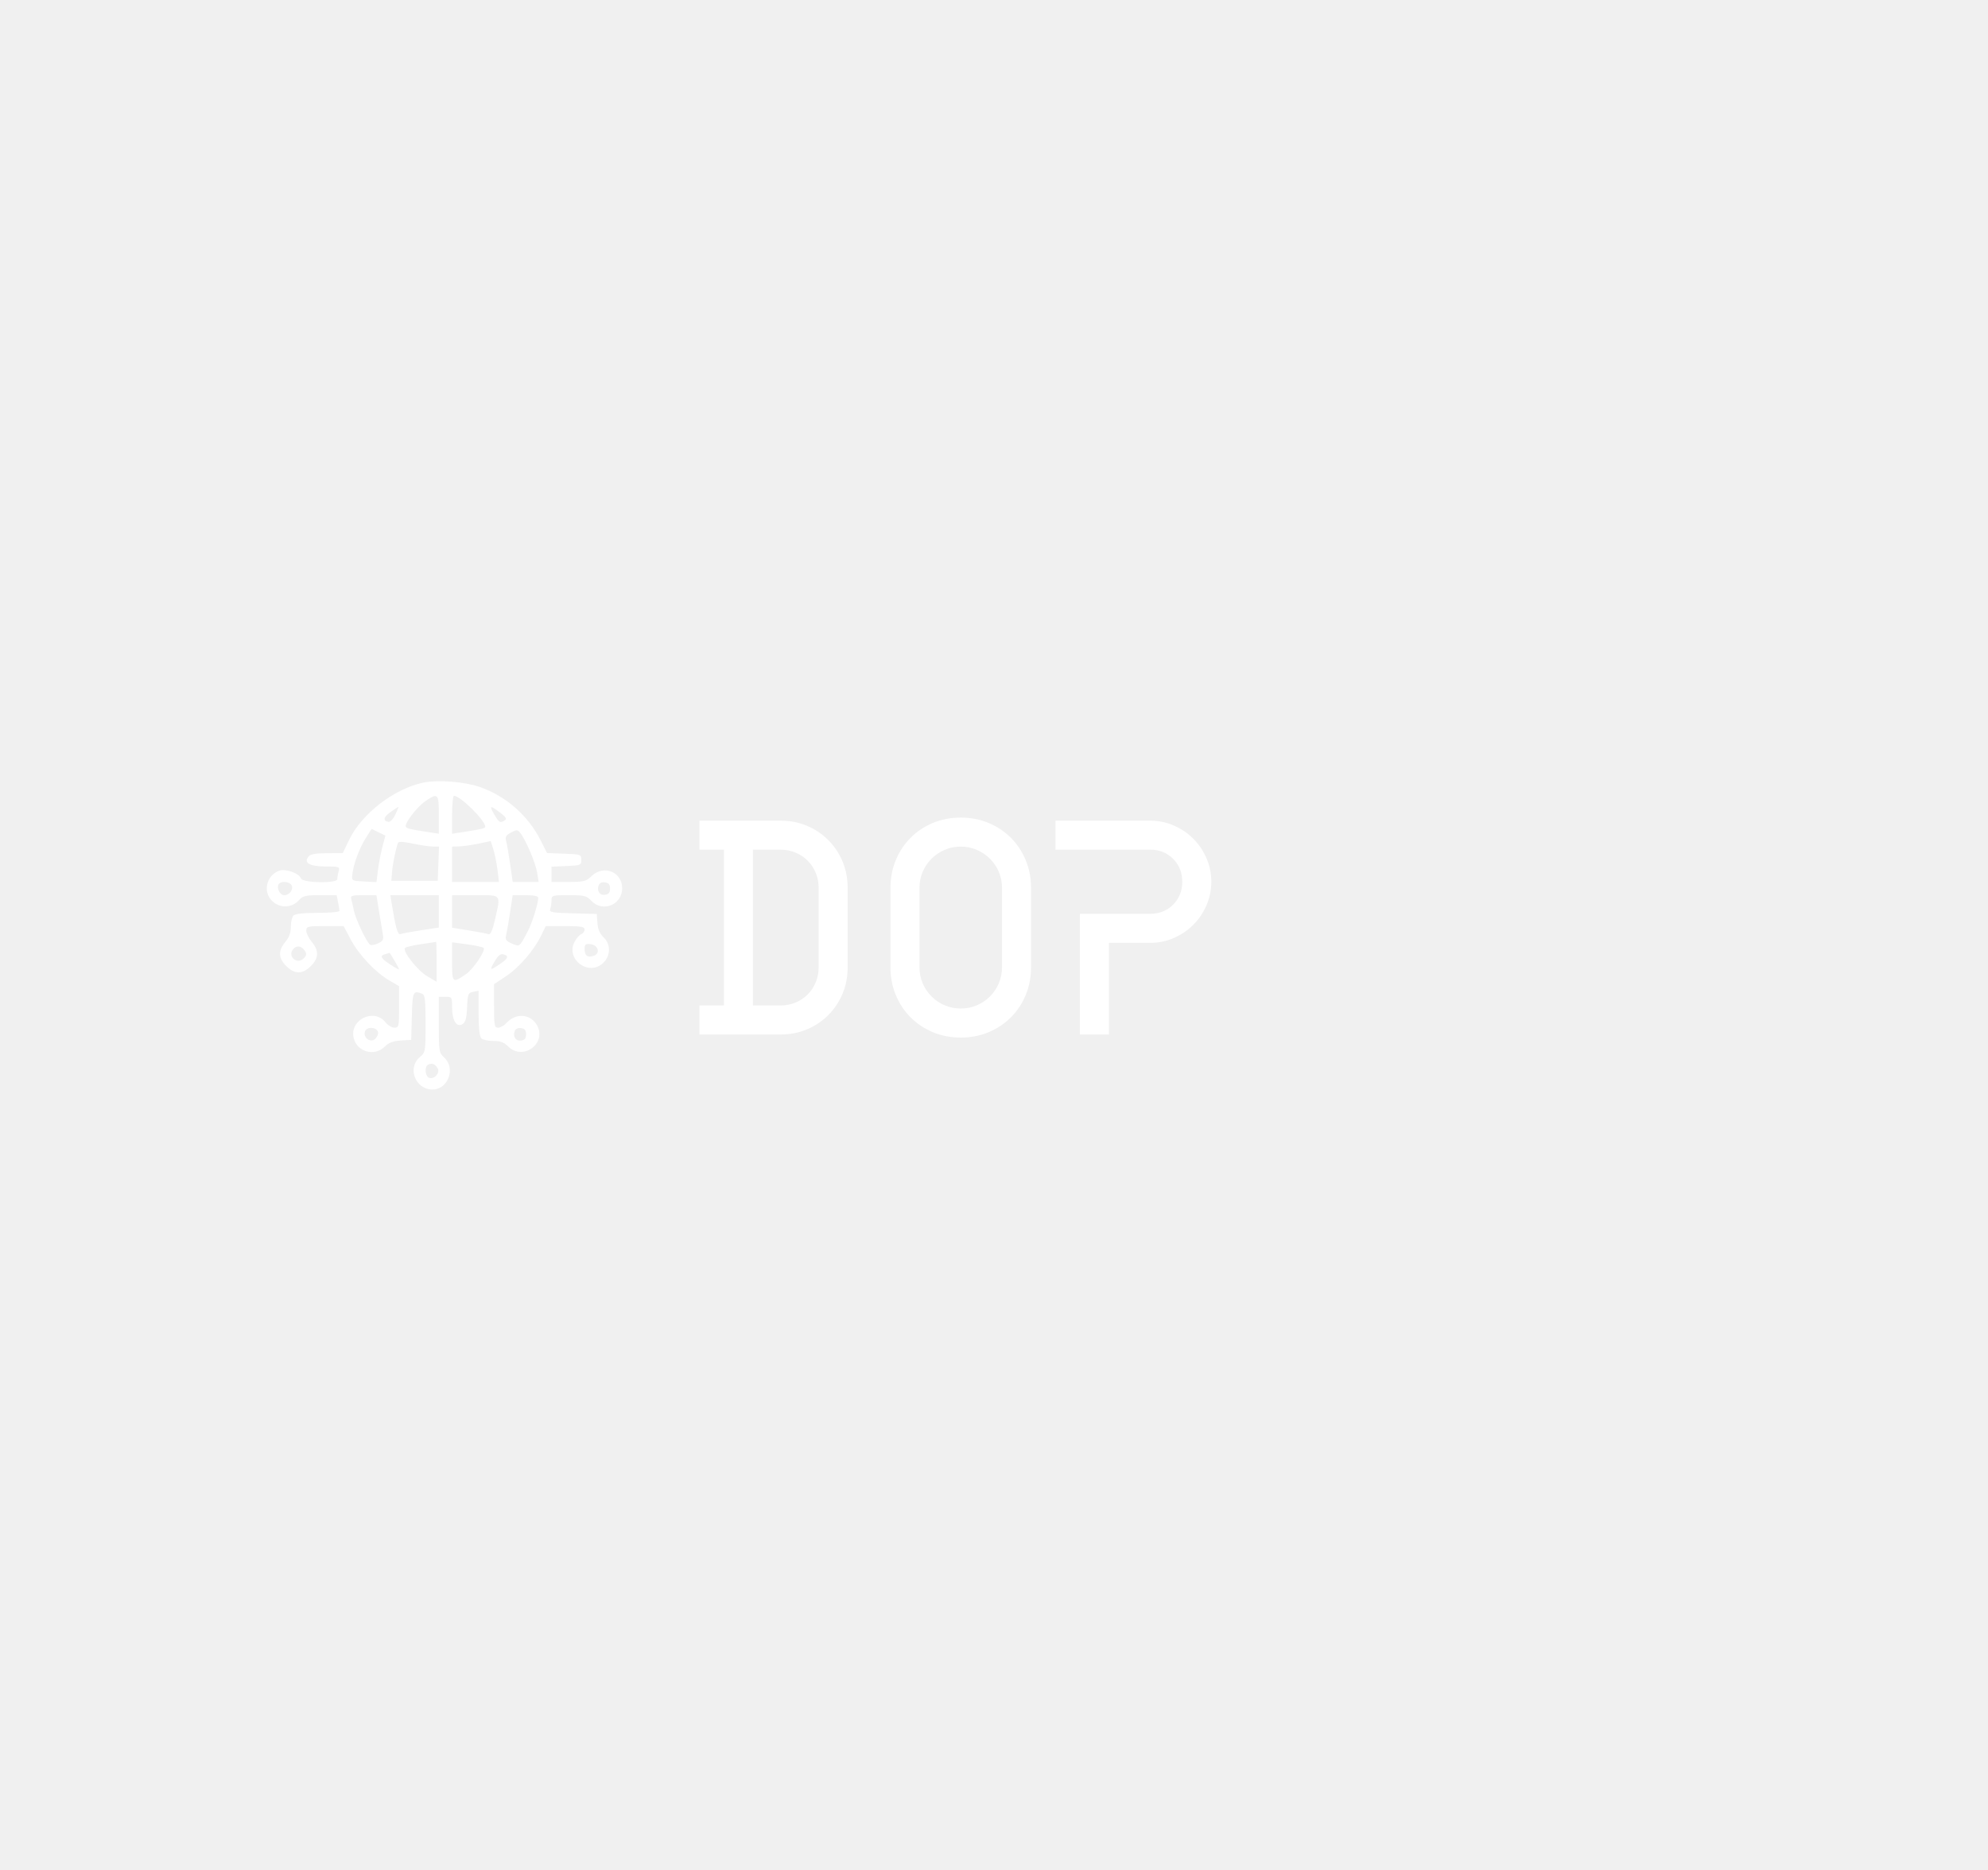
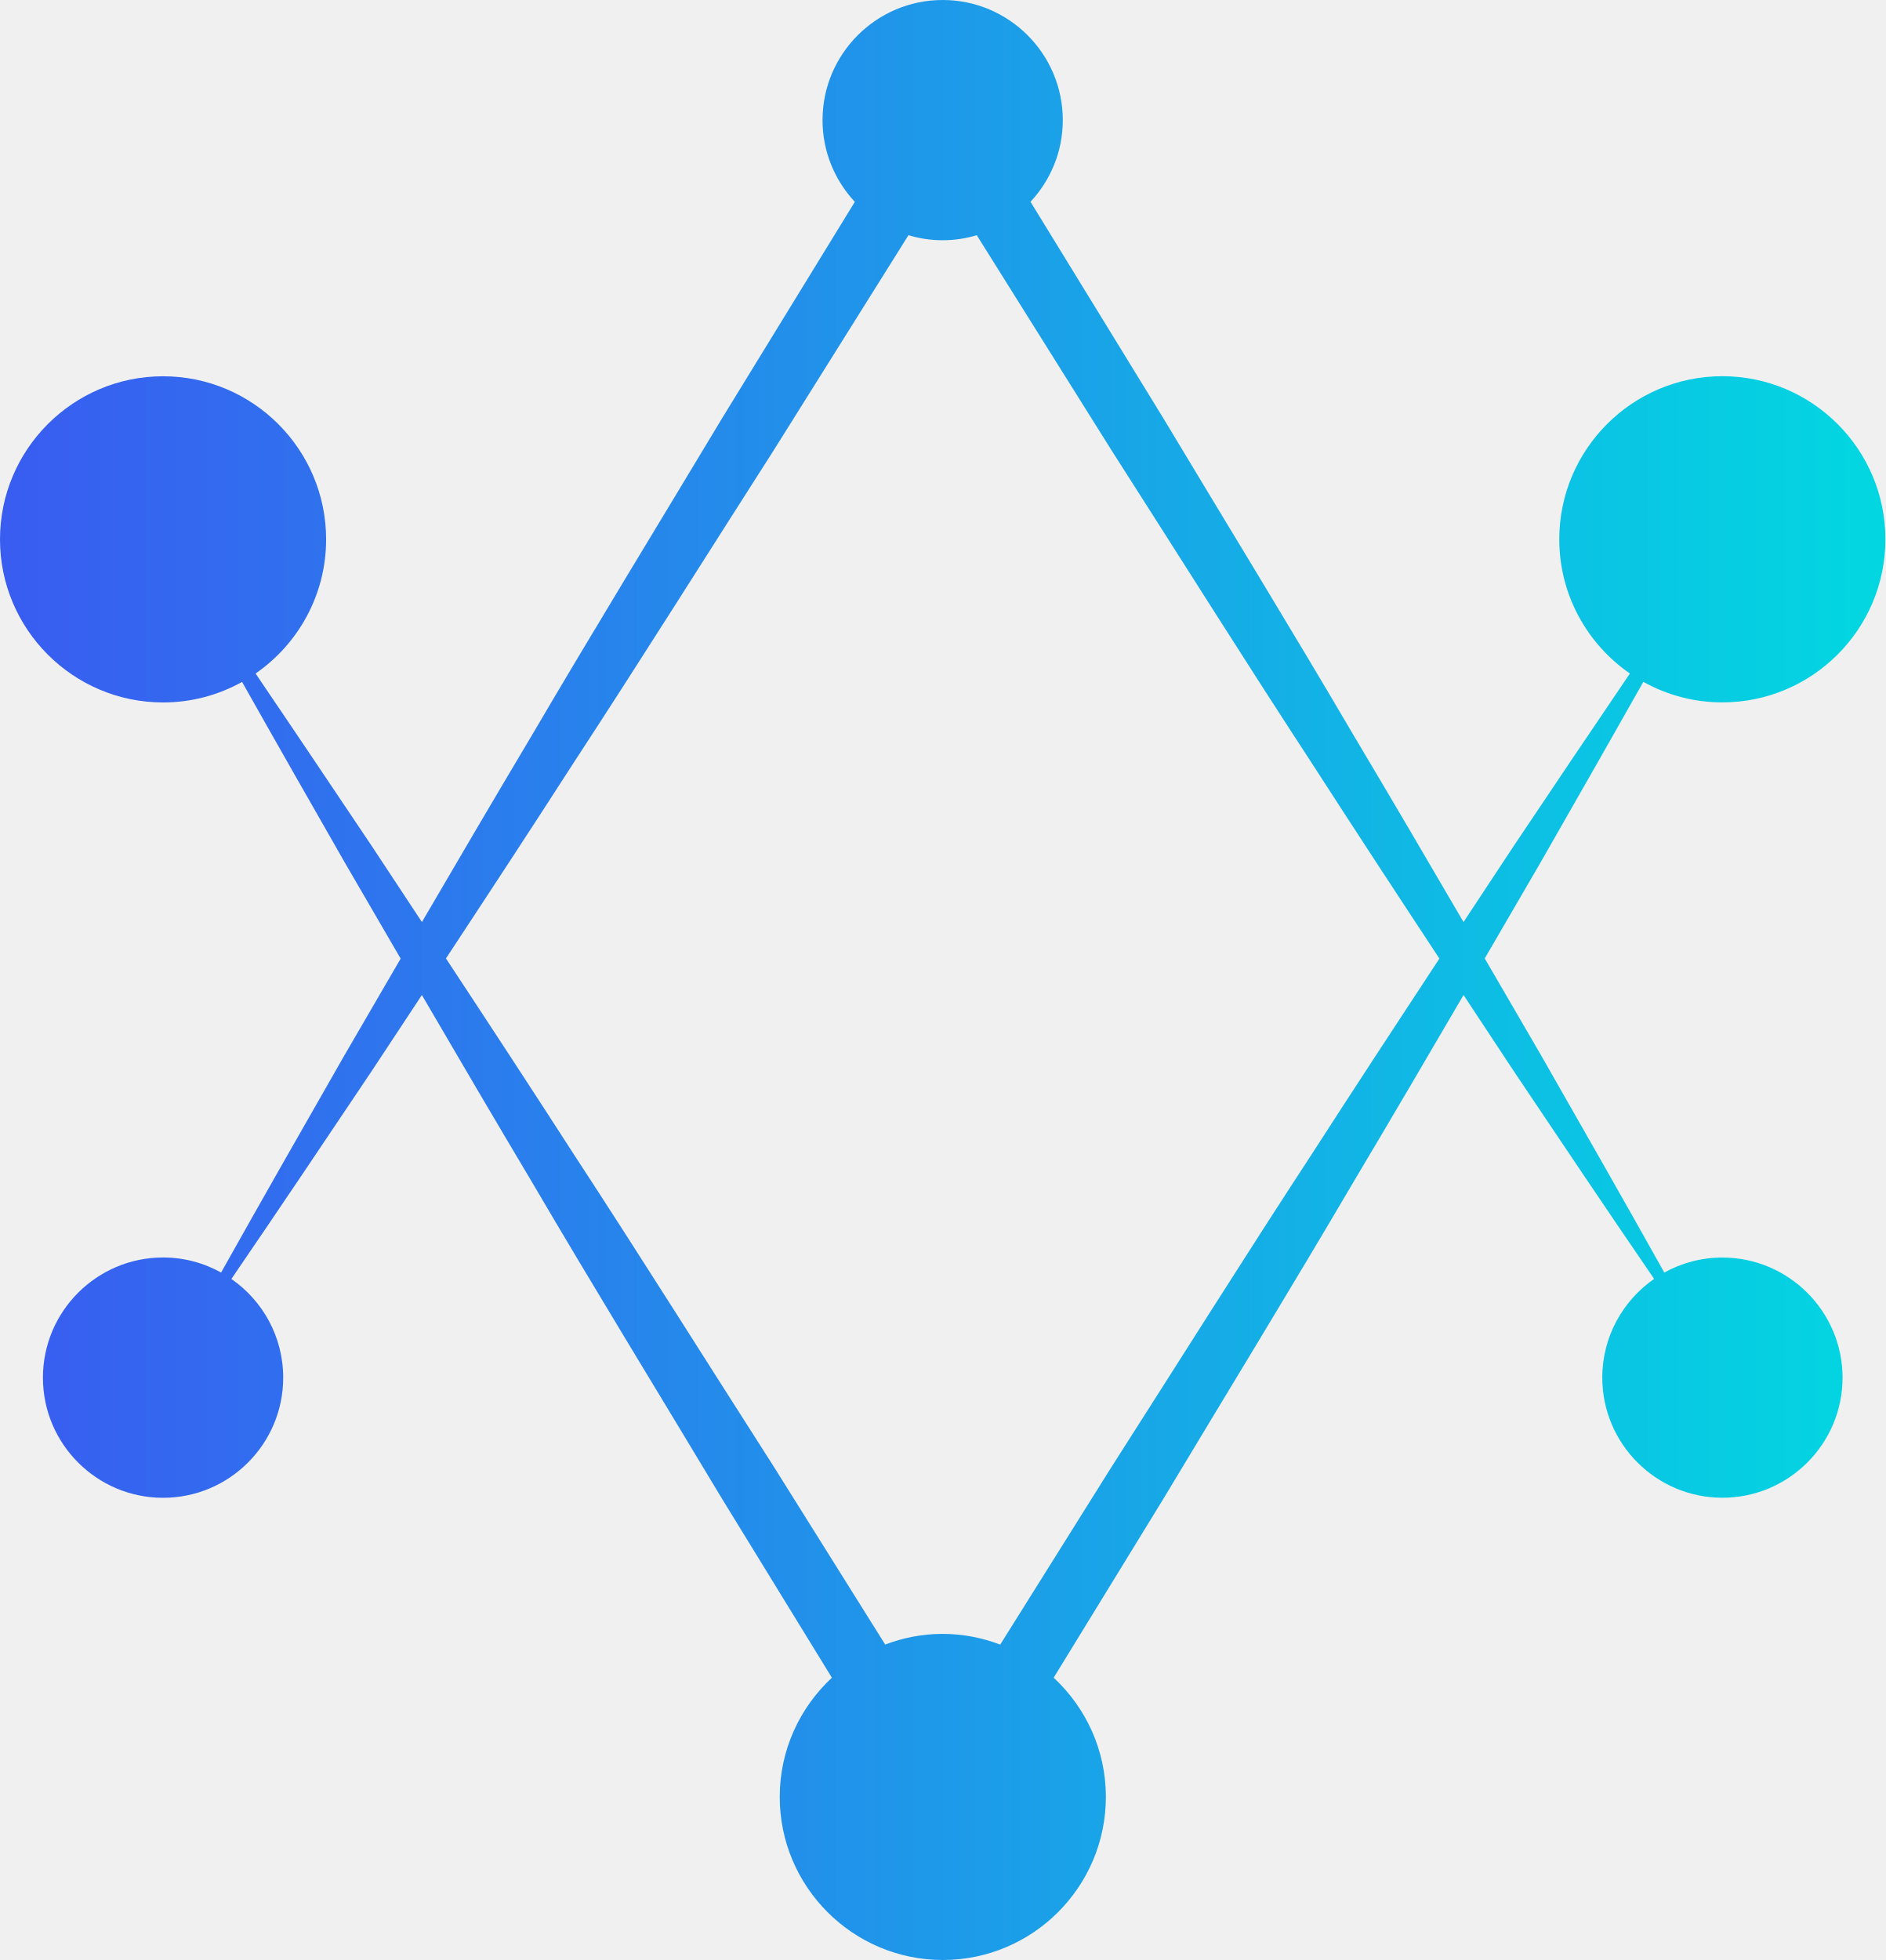
- <svg xmlns="http://www.w3.org/2000/svg" class="injected-svg" id="svg-4d26a041-03f4-4be0-9753-b223bd2c5d93" height="100%" width="100%" viewBox="0 0 540 508">
-   <g fill="#ffffff" id="icon-svg">
-     <path transform="translate(61, 194) scale(0.6,0.6)" d="M 90 31.027 C 76.764 33.783, 62.087 45.093, 56.413 56.909 L 53.500 62.974 46.372 62.987 C 41.269 62.996, 38.891 63.426, 38 64.500 C 35.651 67.330, 38.524 69, 45.739 69 C 51.986 69, 52.210 69.086, 51.630 71.250 C 51.299 72.487, 51.021 74.063, 51.014 74.750 C 50.992 76.757, 35.397 76.476, 34.621 74.455 C 33.684 72.013, 27.532 69.847, 24.649 70.943 C 18.944 73.112, 17.247 80.338, 21.455 84.545 C 24.828 87.919, 30.263 87.898, 33.412 84.500 C 35.488 82.261, 36.513 82, 43.240 82 L 50.750 82 51.375 85.125 C 51.719 86.844, 52 88.644, 52 89.125 C 52 89.606, 47.590 90, 42.200 90 C 35.911 90, 31.970 90.430, 31.200 91.200 C 30.540 91.860, 30 94.158, 30 96.306 C 30 99.013, 29.233 101.123, 27.500 103.182 C 24.194 107.112, 24.324 110.478, 27.923 114.077 C 31.716 117.870, 35.284 117.870, 39.077 114.077 C 42.676 110.478, 42.806 107.112, 39.500 103.182 C 38.125 101.548, 37 99.264, 37 98.106 C 37 96.131, 37.525 96, 45.441 96 L 53.883 96 57.087 102.013 C 60.822 109.020, 68.183 116.851, 74.533 120.572 L 79 123.190 79 132.595 C 79 141.491, 78.886 142, 76.894 142 C 75.736 142, 73.943 140.926, 72.910 139.612 C 67.628 132.897, 56.388 138.442, 58.470 146.736 C 60.051 153.034, 67.920 155.170, 72.536 150.555 C 74.306 148.785, 76.294 148.026, 79.740 147.805 L 84.500 147.500 84.784 136.750 C 85.078 125.624, 85.343 125.043, 89.418 126.607 C 90.748 127.117, 91 129.277, 91 140.155 C 91 152.974, 90.975 153.118, 88.300 155.418 C 82.599 160.322, 86.450 170, 94.101 170 C 101.158 170, 104.738 160.442, 99.500 155.588 C 97.087 153.352, 97 152.829, 97 140.635 L 97 128 100 128 C 102.917 128, 103 128.132, 103 132.809 C 103 138.725, 105.036 142.017, 107.691 140.396 C 109.081 139.547, 109.568 137.778, 109.793 132.754 C 110.064 126.708, 110.271 126.181, 112.543 125.747 L 115 125.277 115 135.439 C 115 142.009, 115.424 146.024, 116.200 146.800 C 116.860 147.460, 119.315 148, 121.655 148 C 124.859 148, 126.526 148.617, 128.409 150.500 C 134.952 157.043, 145.813 149.340, 141.582 141.158 C 138.773 135.726, 131.905 135.101, 127.595 139.885 C 126.547 141.048, 124.860 142, 123.845 142 C 122.176 142, 122 141.057, 122 132.142 L 122 122.283 127.468 118.653 C 133.394 114.718, 140.044 107.003, 143.330 100.250 L 145.399 96 154.199 96 C 161.436 96, 163 96.272, 163 97.531 C 163 98.374, 162.308 99.328, 161.463 99.653 C 160.618 99.977, 159.258 101.534, 158.442 103.113 C 154.264 111.192, 165.099 118.992, 171.545 112.545 C 174.855 109.236, 174.858 104.155, 171.551 101.048 C 169.879 99.477, 169.007 97.441, 168.801 94.624 L 168.500 90.500 157.656 90.215 C 148.353 89.971, 146.897 89.711, 147.406 88.383 C 147.733 87.533, 148 85.748, 148 84.418 C 148 82.067, 148.216 82, 155.826 82 C 162.880 82, 163.883 82.246, 166 84.500 C 171.129 89.959, 180 86.386, 180 78.860 C 180 71.436, 171.642 68.095, 166.174 73.333 C 163.651 75.750, 162.669 76, 155.695 76 L 148 76 148 72.546 L 148 69.091 154.750 68.796 C 161.204 68.513, 161.500 68.391, 161.500 66 C 161.500 63.573, 161.273 63.491, 153.743 63.208 L 145.986 62.916 143.085 57.168 C 137.385 45.877, 127.331 37.080, 115.419 32.963 C 108.566 30.593, 96.494 29.674, 90 31.027 M 90.942 39.393 C 87.426 41.783, 82 48.639, 82 50.692 C 82 51.732, 83.240 52.058, 92.750 53.522 L 97 54.176 97 45.588 C 97 35.949, 96.605 35.545, 90.942 39.393 M 103 45.588 L 103 54.176 107.250 53.522 C 116.552 52.091, 118 51.746, 118 50.966 C 118 48.122, 106.733 37, 103.852 37 C 103.383 37, 103 40.865, 103 45.588 M 75.255 44.250 C 71.959 46.555, 71.531 48.280, 74.131 48.784 C 74.980 48.949, 76.306 47.582, 77.282 45.534 C 78.209 43.591, 78.856 42, 78.720 42 C 78.583 42, 77.024 43.013, 75.255 44.250 M 122.133 45.500 C 124.333 49.229, 124.737 49.453, 126.851 48.113 C 127.880 47.461, 127.381 46.629, 124.757 44.628 C 120.183 41.139, 119.662 41.312, 122.133 45.500 M 63.849 56.252 C 60.949 60.898, 58.400 67.804, 57.851 72.500 C 57.501 75.491, 57.517 75.501, 63.129 75.796 L 68.758 76.093 69.434 70.680 C 69.806 67.703, 70.717 62.968, 71.458 60.158 L 72.806 55.050 69.749 53.525 C 68.068 52.686, 66.649 52.001, 66.596 52.002 C 66.543 52.003, 65.307 53.915, 63.849 56.252 M 129.655 53.639 C 127.432 54.830, 126.948 55.638, 127.440 57.332 C 127.787 58.524, 128.605 63.212, 129.257 67.750 L 130.443 76 136.309 76 L 142.176 76 141.507 71.750 C 140.825 67.420, 136.332 56.871, 133.864 53.807 C 132.623 52.267, 132.244 52.252, 129.655 53.639 M 78.460 58.401 C 77.341 61.804, 76.089 68.012, 75.818 71.500 L 75.507 75.500 86.004 75.500 L 96.500 75.500 96.792 67.750 L 97.084 60 94.292 59.979 C 92.756 59.968, 88.647 59.361, 85.161 58.630 C 80.641 57.683, 78.718 57.618, 78.460 58.401 M 115 58.654 C 111.975 59.288, 108.037 59.851, 106.250 59.904 L 103 60 103 68 L 103 76 113.615 76 L 124.230 76 123.537 70.449 C 123.155 67.395, 122.316 63.233, 121.672 61.199 L 120.500 57.500 115 58.654 M 24.494 77.009 C 23.432 78.727, 25.039 82, 26.945 82 C 29.339 82, 31.191 79.662, 30.410 77.627 C 29.725 75.842, 25.489 75.400, 24.494 77.009 M 169.389 77.430 C 168.393 80.025, 169.788 82.169, 172.246 81.820 C 173.898 81.585, 174.500 80.833, 174.500 79 C 174.500 77.167, 173.898 76.415, 172.246 76.180 C 170.893 75.988, 169.750 76.488, 169.389 77.430 M 57.358 83.750 C 57.629 84.713, 58.165 87.075, 58.549 89 C 59.317 92.843, 64.396 103.509, 65.903 104.440 C 66.424 104.762, 68.047 104.480, 69.509 103.814 C 71.617 102.853, 72.072 102.073, 71.705 100.051 C 71.450 98.648, 70.682 94.013, 69.999 89.750 L 68.757 82 62.811 82 C 57.627 82, 56.928 82.224, 57.358 83.750 M 75.571 85.250 C 77.372 96.481, 78.369 100.073, 79.560 99.616 C 80.255 99.349, 84.464 98.573, 88.912 97.892 L 97 96.654 97 89.327 L 97 82 86.025 82 L 75.050 82 75.571 85.250 M 103 89.363 L 103 96.726 110.686 97.965 C 114.913 98.647, 118.920 99.416, 119.590 99.673 C 120.396 99.982, 121.348 97.766, 122.404 93.123 C 125.091 81.310, 125.643 82, 113.500 82 L 103 82 103 89.363 M 129.259 89.750 C 128.615 94.013, 127.816 98.625, 127.484 100 C 126.974 102.107, 127.377 102.717, 130.049 103.882 C 133.613 105.436, 133.468 105.546, 137.191 98.500 C 139.204 94.692, 141.963 85.920, 141.988 83.250 C 141.996 82.393, 140.183 82, 136.215 82 L 130.429 82 129.259 89.750 M 89 104.174 C 85.425 104.684, 82.146 105.455, 81.713 105.888 C 80.365 107.234, 87.285 116.066, 91.750 118.698 L 96 121.203 96 112.102 C 96 107.096, 95.888 103.056, 95.750 103.123 C 95.612 103.191, 92.575 103.664, 89 104.174 M 103 112.139 C 103 121.864, 103.152 121.997, 109.369 117.685 C 112.728 115.354, 118.344 106.936, 117.252 105.868 C 116.838 105.464, 113.463 104.730, 109.750 104.238 L 103 103.342 103 112.139 M 163 106.375 C 163 109.375, 164.291 110.360, 167.067 109.479 C 170.211 108.481, 169.242 104.585, 165.750 104.184 C 163.397 103.913, 163 104.229, 163 106.375 M 31.046 106.444 C 28.345 109.699, 32.815 113.614, 35.811 110.618 C 37.084 109.344, 37.215 108.563, 36.376 107.231 C 34.916 104.913, 32.601 104.571, 31.046 106.444 M 72.750 108.689 C 70.090 109.384, 70.615 110.479, 75 113.381 C 77.200 114.837, 79 115.823, 79 115.571 C 79 115.028, 74.870 107.948, 74.651 108.116 C 74.568 108.180, 73.713 108.438, 72.750 108.689 M 122.091 112.263 C 119.787 116.266, 120.121 116.319, 125.250 112.768 C 128.451 110.551, 128.716 109.421, 126.190 108.760 C 124.884 108.418, 123.742 109.395, 122.091 112.263 M 63.591 143.623 C 62.613 146.173, 65.526 148.789, 67.769 147.374 C 68.721 146.773, 69.500 145.431, 69.500 144.391 C 69.500 141.818, 64.531 141.173, 63.591 143.623 M 131.389 143.430 C 130.393 146.025, 131.788 148.169, 134.246 147.820 C 135.898 147.585, 136.500 146.833, 136.500 145 C 136.500 143.167, 135.898 142.415, 134.246 142.180 C 132.893 141.988, 131.750 142.488, 131.389 143.430 M 92.250 158.667 C 90.457 159.384, 90.706 163.950, 92.578 164.668 C 94.946 165.577, 97.737 162.391, 96.412 160.291 C 95.215 158.394, 94.059 157.943, 92.250 158.667" stroke="none" fill-rule="evenodd" />
+ <svg xmlns="http://www.w3.org/2000/svg" version="1.1" id="Layer_1" x="0px" y="0px" viewBox="0 0 303.06 315" style="enable-background:new 0 0 303.06 315;" xml:space="preserve">
+   <style type="text/css">.st0{fill:url(#SVGID_1_);}</style>
+   <g id="color_index_g">
+     <linearGradient id="SVGID_1_" gradientUnits="userSpaceOnUse" x1="0" y1="158.51" x2="303.06" y2="158.51" gradientTransform="matrix(1 0 0 -1 0 316.01)">
+       <stop offset="0" style="stop-color:rgba(57, 92, 241, 1)" />
+       <stop offset="1" style="stop-color:rgba(2, 215, 225, 1)" />
+     </linearGradient>
+     <path class="st0" d="M276.849,202.106c-3.38,0-6.56,0.88-9.33,2.41  c-6.54-11.7-13.19-23.331-19.841-34.971  c-3-5.17-6.01-10.34-9.02-15.51c3-5.16,6.01-10.32,9.01-15.491  c5.51-9.64,11.02-19.281,16.481-28.961c3.77,2.1,8.09,3.3,12.7,3.3  c14.45,0,26.211-11.76,26.211-26.211s-11.76-26.211-26.211-26.211  c-14.45,0-26.211,11.76-26.211,26.211c0,8.94,4.5,16.831,11.35,21.571  c-6.24,9.19-12.43,18.411-18.621,27.641c-2.71,4.09-5.41,8.2-8.12,12.3  c-5.84-10.01-11.7-20.001-17.631-29.951  c-10.03-17.101-20.401-33.991-30.601-50.982l-21.371-34.821  c3.21-3.45,5.19-8.05,5.19-13.12C170.835,8.66,162.175,0,151.525,0  c-10.65,0-19.311,8.66-19.311,19.311c0,5.07,1.98,9.68,5.19,13.13  l-21.361,34.821c-10.2,16.991-20.561,33.891-30.591,50.982  c-5.93,9.95-11.79,19.941-17.631,29.941c-2.71-4.1-5.41-8.21-8.12-12.3  c-6.19-9.22-12.38-18.451-18.621-27.641  c6.84-4.73,11.34-12.63,11.34-21.561c0-14.45-11.76-26.211-26.211-26.211  S0,72.232,0,86.683s11.76,26.211,26.211,26.211c4.61,0,8.93-1.2,12.7-3.3  c5.45,9.68,10.96,19.321,16.471,28.961c3,5.17,6.01,10.34,9.02,15.51  c-3,5.16-6.01,10.32-9.01,15.49  c-6.65,11.63-13.3,23.261-19.851,34.961  c-2.77-1.54-5.95-2.42-9.33-2.42c-10.65,0-19.311,8.66-19.311,19.311  c0,10.65,8.66,19.311,19.311,19.311s19.311-8.66,19.311-19.311  c0-6.57-3.3-12.38-8.33-15.861c7.57-11.06,15.03-22.201,22.501-33.331  c2.71-4.09,5.41-8.2,8.12-12.3c5.84,10.01,11.7,20.001,17.631,29.951  c10.03,17.101,20.401,33.991,30.601,50.982l17.671,28.781  c-5.14,4.79-8.38,11.59-8.38,19.161c0,14.45,11.76,26.211,26.211,26.211  c14.45,0,26.211-11.76,26.211-26.211c0-7.57-3.24-14.37-8.39-19.161  l17.661-28.791c10.2-16.991,20.561-33.891,30.591-50.982  c5.93-9.95,11.79-19.941,17.631-29.941c2.71,4.1,5.41,8.21,8.12,12.3  c7.47,11.13,14.93,22.261,22.511,33.321  c-5.02,3.49-8.33,9.29-8.33,15.861c0,10.65,8.66,19.311,19.311,19.311  s19.311-8.66,19.311-19.311C296.159,210.767,287.499,202.106,276.849,202.106z   M210.767,185.626c-10.85,16.591-21.381,33.381-32.061,50.072l-17.931,28.611  c-2.88-1.09-5.99-1.72-9.25-1.72c-3.26,0-6.36,0.62-9.24,1.71  l-17.921-28.611c-10.69-16.691-21.211-33.481-32.061-50.072  c-6.81-10.56-13.7-21.081-20.621-31.581  c6.91-10.49,13.8-21.001,20.601-31.561  c10.85-16.591,21.381-33.381,32.061-50.072l21.681-34.601  c1.74,0.52,3.58,0.81,5.49,0.81c1.91,0,3.75-0.29,5.49-0.81  l21.681,34.601c10.69,16.691,21.211,33.481,32.061,50.072  c6.81,10.56,13.7,21.081,20.621,31.581  C224.457,164.565,217.577,175.066,210.767,185.626z" />
  </g>
-   <path id="SvgjsPath128445126" d="M8.30-7.89L8.30-50.22L1.66-50.22L1.66-58.10L23.66-58.10Q27.56-58.10 30.88-56.69Q34.20-55.28 36.64-52.83Q39.09-50.38 40.50-47.06Q41.91-43.74 41.91-39.84L41.91-39.84L41.91-18.26Q41.91-14.36 40.50-11.04Q39.09-7.72 36.64-5.27Q34.20-2.82 30.88-1.41Q27.56 0 23.66 0L23.66 0L1.66 0L1.66-7.89L8.30-7.89ZM16.19-50.22L16.19-7.89L23.66-7.89Q25.81-7.89 27.72-8.67Q29.63-9.46 31.04-10.87Q32.45-12.28 33.24-14.19Q34.03-16.10 34.03-18.26L34.03-18.26L34.03-39.84Q34.03-42.00 33.24-43.91Q32.45-45.82 31.04-47.23Q29.63-48.64 27.72-49.43Q25.81-50.22 23.66-50.22L23.66-50.22L16.19-50.22ZM53.54-18.26L53.54-39.84Q53.54-43.91 54.99-47.39Q56.44-50.88 59.01-53.45Q61.59-56.03 65.07-57.48Q68.56-58.93 72.63-58.93L72.63-58.93Q76.69-58.93 80.18-57.48Q83.66-56.03 86.24-53.45Q88.81-50.88 90.26-47.39Q91.72-43.91 91.72-39.84L91.72-39.84L91.72-18.26Q91.72-14.19 90.26-10.71Q88.81-7.22 86.24-4.65Q83.66-2.08 80.18-0.62Q76.69 0.83 72.63 0.83L72.63 0.83Q68.56 0.83 65.07-0.62Q61.59-2.08 59.01-4.65Q56.44-7.22 54.99-10.71Q53.54-14.19 53.54-18.26L53.54-18.26ZM83.83-18.26L83.83-39.84Q83.83-42.16 82.96-44.20Q82.09-46.23 80.55-47.77Q79.02-49.30 76.98-50.17Q74.95-51.05 72.63-51.05L72.63-51.05Q70.30-51.05 68.27-50.17Q66.23-49.30 64.70-47.77Q63.16-46.23 62.29-44.20Q61.42-42.16 61.42-39.84L61.42-39.84L61.42-18.26Q61.42-15.94 62.29-13.90Q63.16-11.87 64.70-10.33Q66.23-8.80 68.27-7.93Q70.30-7.06 72.63-7.06L72.63-7.06Q74.95-7.06 76.98-7.93Q79.02-8.80 80.55-10.33Q82.09-11.87 82.96-13.90Q83.83-15.94 83.83-18.26L83.83-18.26ZM132.80-41.50L132.80-41.50Q132.80-45.23 130.31-47.73Q127.82-50.22 124.09-50.22L124.09-50.22L98.36-50.22L98.36-58.10L124.09-58.10Q127.49-58.10 130.52-56.77Q133.55-55.44 135.79-53.20Q138.03-50.96 139.36-47.93Q140.69-44.90 140.69-41.50L140.69-41.50Q140.69-38.10 139.36-35.07Q138.03-32.04 135.79-29.80Q133.55-27.56 130.52-26.23Q127.49-24.90 124.09-24.90L124.09-24.90L112.88-24.90L112.88 0L105.00 0L105.00-32.79L124.09-32.79Q127.82-32.79 130.31-35.27Q132.80-37.77 132.80-41.50Z" fill="#ffffff" fontsize="83" transform="matrix(1,0,0,1,188.34,281.05)" />
</svg>
